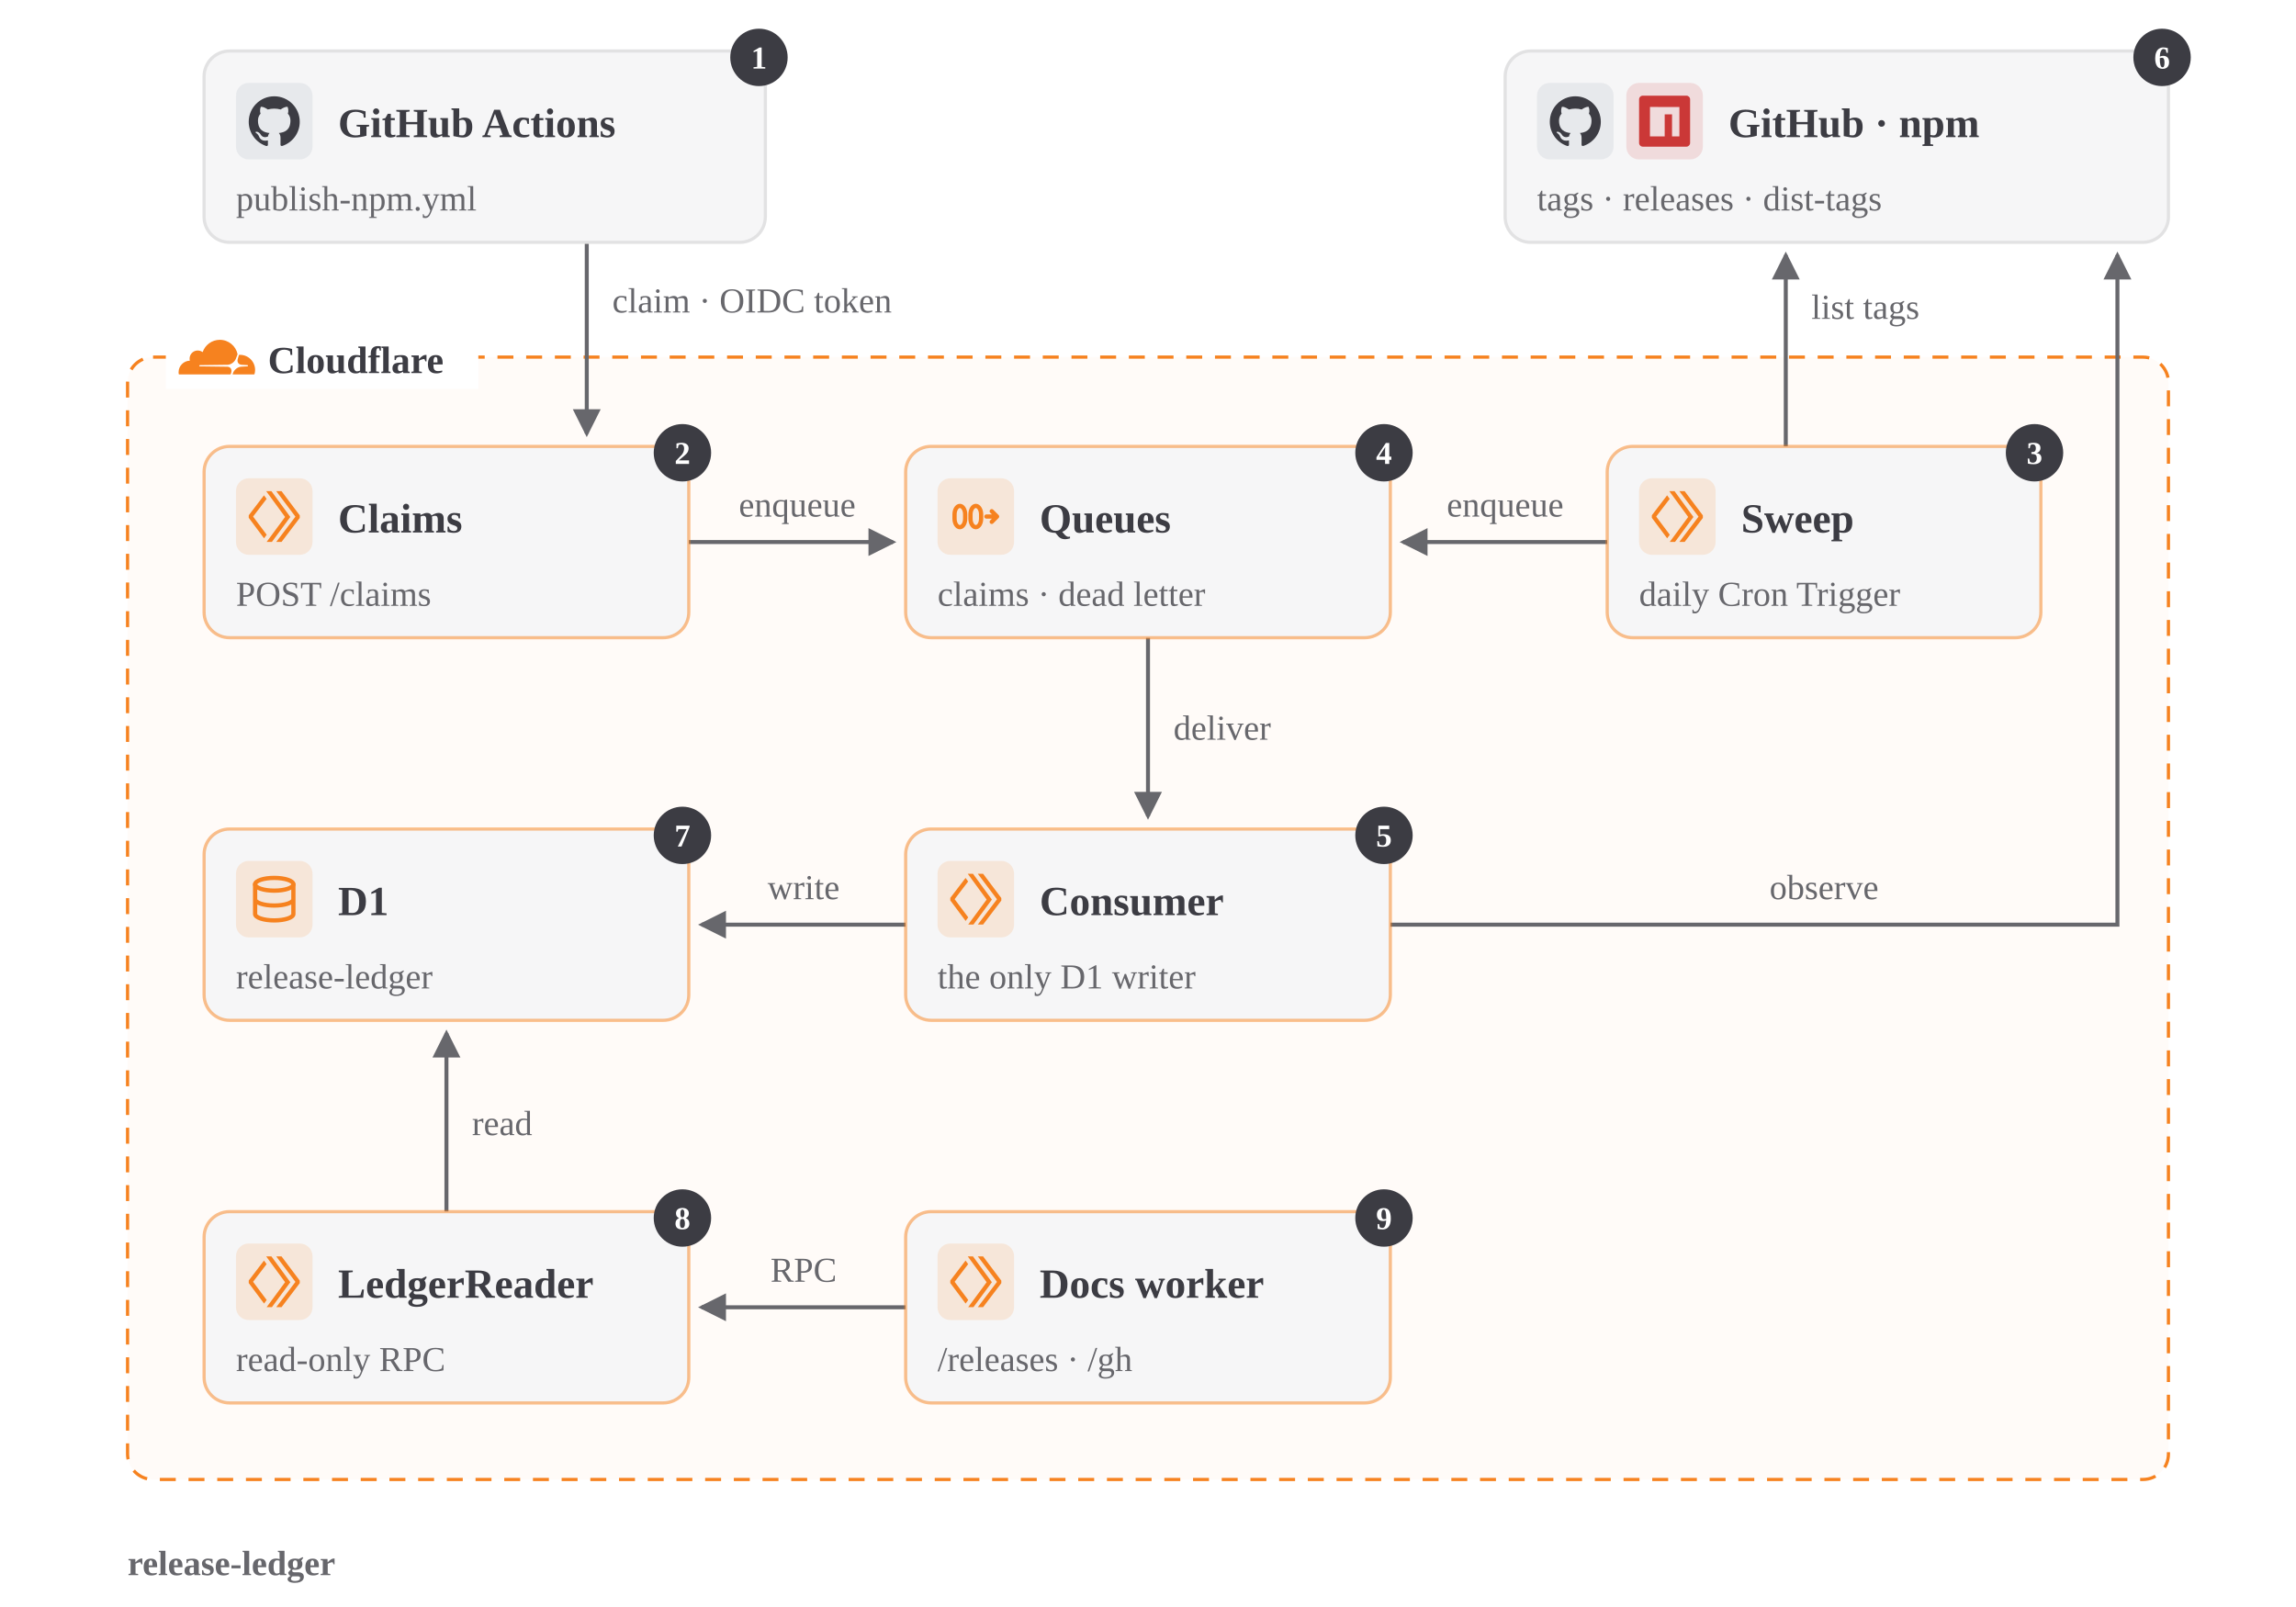
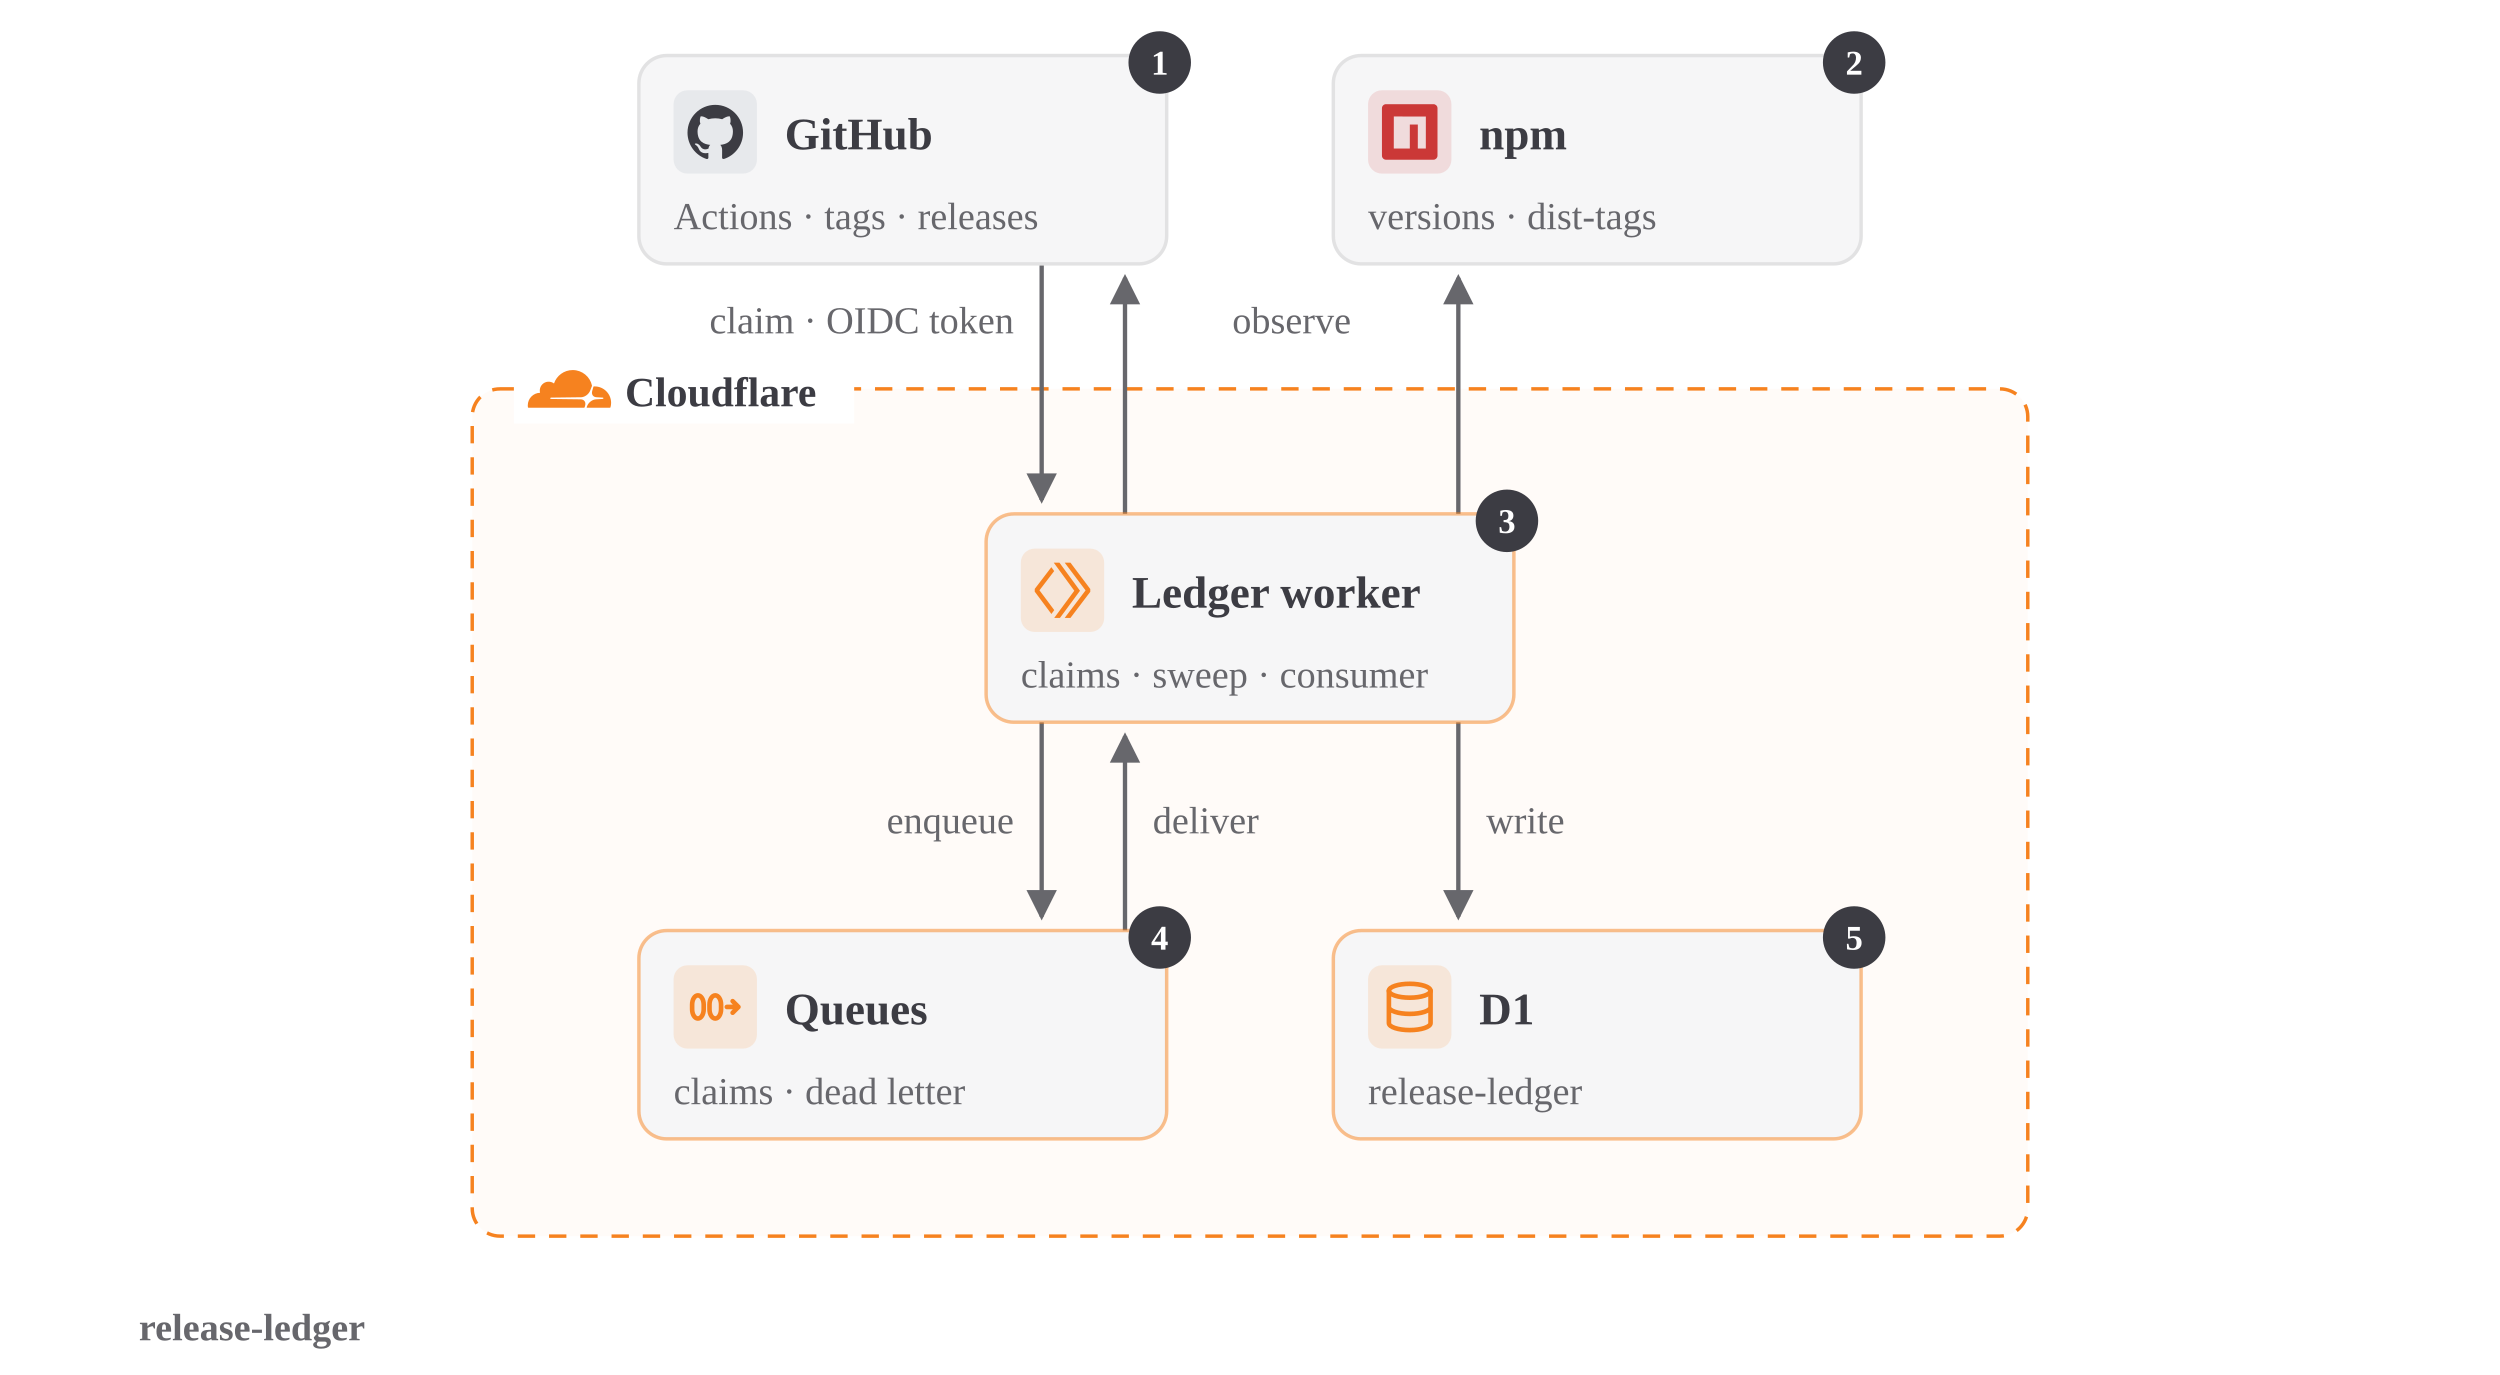
- <svg xmlns="http://www.w3.org/2000/svg" viewBox="0 0 720 504" width="100%" style="max-width: 720px" role="img" aria-label="The release ledger. 1, GitHub Actions, posts a claim with an OIDC token after each npm publish to 2, the ledger worker's /claims endpoint, which enqueues it on 4, Queues. 3, a daily sweep, lists the release tags on 6, GitHub, and enqueues a claim for each. 5, the queue consumer, takes claims one at a time, observes GitHub and npm, and is the only writer to 7, D1. 8, LedgerReader, reads D1 for 9, the docs worker, over RPC.">
+ <svg xmlns="http://www.w3.org/2000/svg" viewBox="0 0 720 396" width="100%" style="max-width: 720px" role="img" aria-label="The release ledger. 1, GitHub, sends a claim with an Actions OIDC token after each npm publish to 3, the ledger worker, which also sweeps the release tags daily. It enqueues each claim on 4, Queues, takes claims back one at a time, observes GitHub and 2, npm, and is the only writer to 5, D1.">
  <style>
    @media (prefers-color-scheme: dark) {
      svg:root {
        color-scheme: dark;
        --vp-c-bg: #1b1b1f;
        --vp-c-bg-soft: #202127;
        --vp-c-divider: #2e2e32;
        --vp-c-text-1: #dfdfd6;
        --vp-c-text-2: #98989f;
        --vp-c-default-soft: rgba(101, 117, 133, 0.16);
      }
    }
  </style>
  <defs>
    <marker id="arr-ledger" viewBox="0 0 8 8" refX="7" refY="4" markerWidth="7" markerHeight="7" orient="auto-start-reverse">
      <path d="M0 0L8 4L0 8z" fill="var(--vp-c-text-2, #67676c)" />
    </marker>
  </defs>
  <g font-family="var(--vp-font-family-base, ui-sans-serif, system-ui, sans-serif)">
-     <rect data-brand="cloudflare" x="40" y="112" width="640" height="352" rx="8" fill="#f6821f" fill-opacity="0.03" stroke="#f6821f" stroke-dasharray="5 4" />
-     <rect x="52" y="102" width="98" height="20" fill="var(--vp-c-bg, #ffffff)" />
-     <svg x="56" y="102" width="24" height="20" viewBox="0 2 24 20">
+     <rect data-brand="cloudflare" x="136" y="112" width="448" height="244" rx="8" fill="#f6821f" fill-opacity="0.03" stroke="#f6821f" stroke-dasharray="5 4" />
+     <rect x="148" y="102" width="98" height="20" fill="var(--vp-c-bg, #ffffff)" />
+     <svg x="152" y="102" width="24" height="20" viewBox="0 2 24 20">
      <path data-brand="cloudflare" fill="#f6821f" d="M16.509 16.845c.147-.507.091-.971-.155-1.315-.225-.316-.605-.499-1.062-.52l-8.659-.112a.156.156 0 0 1-.133-.071c-.028-.042-.035-.099-.021-.155.028-.084.112-.148.204-.156l8.736-.112c1.035-.049 2.16-.887 2.554-1.914l.499-1.301c.021-.056.029-.113.015-.168-.562-2.546-2.835-4.445-5.55-4.445-2.504 0-4.628 1.618-5.388 3.861-.493-.366-1.119-.562-1.794-.499-1.203.119-2.167 1.083-2.286 2.286-.028.31-.007.613.064.894C1.568 13.171 0 14.775 0 16.752c0 .175.014.351.035.527.014.083.084.147.169.147h15.981c.091 0 .176-.065.203-.155l.12-.427zm2.757-5.563c-.077 0-.161 0-.238.011-.057 0-.105.042-.127.098l-.338 1.174c-.147.507-.092.971.154 1.316.226.316.606.498 1.062.519l1.844.113c.056 0 .105.026.133.07.028.043.035.107.021.156-.028.084-.113.148-.204.155l-1.921.112c-1.041.049-2.158.887-2.553 1.914l-.141.358c-.028.071.021.142.099.142h6.598c.077 0 .147-.049.169-.126.112-.408.176-.837.176-1.28 0-2.603-2.125-4.727-4.734-4.727" />
    </svg>
-     <text x="84" y="117" font-size="12" font-weight="600" fill="var(--vp-c-text-1, #3c3c43)">Cloudflare</text>
-     <path d="M184 76V136" fill="none" stroke="var(--vp-c-text-2, #67676c)" stroke-width="1.25" marker-end="url(#arr-ledger)" />
-     <text x="192" y="98" font-size="11" fill="var(--vp-c-text-2, #67676c)">claim · OIDC token</text>
-     <path d="M216 170H280" fill="none" stroke="var(--vp-c-text-2, #67676c)" stroke-width="1.25" marker-end="url(#arr-ledger)" />
-     <text x="250" y="162" font-size="11" fill="var(--vp-c-text-2, #67676c)" text-anchor="middle">enqueue</text>
-     <path d="M504 170H440" fill="none" stroke="var(--vp-c-text-2, #67676c)" stroke-width="1.25" marker-end="url(#arr-ledger)" />
-     <text x="472" y="162" font-size="11" fill="var(--vp-c-text-2, #67676c)" text-anchor="middle">enqueue</text>
-     <path d="M560 140V80" fill="none" stroke="var(--vp-c-text-2, #67676c)" stroke-width="1.25" marker-end="url(#arr-ledger)" />
-     <text x="568" y="100" font-size="11" fill="var(--vp-c-text-2, #67676c)">list tags</text>
-     <path d="M360 200V256" fill="none" stroke="var(--vp-c-text-2, #67676c)" stroke-width="1.25" marker-end="url(#arr-ledger)" />
-     <text x="368" y="232" font-size="11" fill="var(--vp-c-text-2, #67676c)">deliver</text>
-     <path d="M436 290H664V80" fill="none" stroke="var(--vp-c-text-2, #67676c)" stroke-width="1.25" marker-end="url(#arr-ledger)" />
-     <text x="572" y="282" font-size="11" fill="var(--vp-c-text-2, #67676c)" text-anchor="middle">observe</text>
-     <path d="M284 290H220" fill="none" stroke="var(--vp-c-text-2, #67676c)" stroke-width="1.25" marker-end="url(#arr-ledger)" />
-     <text x="252" y="282" font-size="11" fill="var(--vp-c-text-2, #67676c)" text-anchor="middle">write</text>
-     <path d="M140 380V324" fill="none" stroke="var(--vp-c-text-2, #67676c)" stroke-width="1.25" marker-end="url(#arr-ledger)" />
-     <text x="148" y="356" font-size="11" fill="var(--vp-c-text-2, #67676c)">read</text>
-     <path d="M284 410H220" fill="none" stroke="var(--vp-c-text-2, #67676c)" stroke-width="1.25" marker-end="url(#arr-ledger)" />
-     <text x="252" y="402" font-size="11" fill="var(--vp-c-text-2, #67676c)" text-anchor="middle">RPC</text>
-     <rect x="64" y="16" width="176" height="60" rx="8" fill="var(--vp-c-bg-soft, #f6f6f7)" stroke="var(--vp-c-divider, #e2e2e3)" />
-     <rect x="74" y="26" width="24" height="24" rx="4" fill="var(--vp-c-default-soft, rgba(142,150,170,0.14))" />
-     <svg x="78" y="30" width="16" height="16" viewBox="0 0 24 24">
+     <text x="180" y="117" font-size="12" font-weight="600" fill="var(--vp-c-text-1, #3c3c43)">Cloudflare</text>
+     <path d="M300 76V144" fill="none" stroke="var(--vp-c-text-2, #67676c)" stroke-width="1.25" marker-end="url(#arr-ledger)" />
+     <text x="292" y="96" font-size="11" fill="var(--vp-c-text-2, #67676c)" text-anchor="end">claim · OIDC token</text>
+     <path d="M324 148V80" fill="none" stroke="var(--vp-c-text-2, #67676c)" stroke-width="1.25" marker-end="url(#arr-ledger)" />
+     <path d="M420 148V80" fill="none" stroke="var(--vp-c-text-2, #67676c)" stroke-width="1.25" marker-end="url(#arr-ledger)" />
+     <text x="372" y="96" font-size="11" fill="var(--vp-c-text-2, #67676c)" text-anchor="middle">observe</text>
+     <path d="M300 208V264" fill="none" stroke="var(--vp-c-text-2, #67676c)" stroke-width="1.25" marker-end="url(#arr-ledger)" />
+     <text x="292" y="240" font-size="11" fill="var(--vp-c-text-2, #67676c)" text-anchor="end">enqueue</text>
+     <path d="M324 268V212" fill="none" stroke="var(--vp-c-text-2, #67676c)" stroke-width="1.25" marker-end="url(#arr-ledger)" />
+     <text x="332" y="240" font-size="11" fill="var(--vp-c-text-2, #67676c)">deliver</text>
+     <path d="M420 208V264" fill="none" stroke="var(--vp-c-text-2, #67676c)" stroke-width="1.25" marker-end="url(#arr-ledger)" />
+     <text x="428" y="240" font-size="11" fill="var(--vp-c-text-2, #67676c)">write</text>
+     <rect x="184" y="16" width="152" height="60" rx="8" fill="var(--vp-c-bg-soft, #f6f6f7)" stroke="var(--vp-c-divider, #e2e2e3)" />
+     <rect x="194" y="26" width="24" height="24" rx="4" fill="var(--vp-c-default-soft, rgba(142,150,170,0.14))" />
+     <svg x="198" y="30" width="16" height="16" viewBox="0 0 24 24">
      <path fill="var(--vp-c-text-1, #3c3c43)" d="M12 .297c-6.63 0-12 5.373-12 12 0 5.303 3.438 9.8 8.205 11.385.6.113.82-.258.82-.577 0-.285-.01-1.04-.015-2.04-3.338.724-4.042-1.61-4.042-1.61C4.422 18.07 3.633 17.7 3.633 17.7c-1.087-.744.084-.729.084-.729 1.205.084 1.838 1.236 1.838 1.236 1.07 1.835 2.809 1.305 3.495.998.108-.776.417-1.305.76-1.605-2.665-.3-5.466-1.332-5.466-5.93 0-1.31.465-2.38 1.235-3.22-.135-.303-.54-1.523.105-3.176 0 0 1.005-.322 3.3 1.23.96-.267 1.98-.399 3-.405 1.02.006 2.04.138 3 .405 2.28-1.552 3.285-1.23 3.285-1.23.645 1.653.24 2.873.12 3.176.765.84 1.23 1.91 1.23 3.22 0 4.61-2.805 5.625-5.475 5.92.42.36.81 1.096.81 2.22 0 1.606-.015 2.896-.015 3.286 0 .315.21.69.825.57C20.565 22.092 24 17.592 24 12.297c0-6.627-5.373-12-12-12" />
    </svg>
-     <text x="106" y="43" font-size="13" font-weight="600" fill="var(--vp-c-text-1, #3c3c43)">GitHub Actions</text>
-     <text x="74" y="66" font-size="11" font-family="var(--vp-font-family-mono, ui-monospace, monospace)" fill="var(--vp-c-text-2, #67676c)">publish-npm.yml</text>
-     <circle cx="238" cy="18" r="9" fill="var(--vp-c-text-1, #3c3c43)" />
-     <text x="238" y="21.5" font-size="10" font-weight="600" fill="var(--vp-c-bg, #ffffff)" text-anchor="middle">1</text>
-     <rect data-brand="cloudflare" x="64" y="140" width="152" height="60" rx="8" fill="var(--vp-c-bg-soft, #f6f6f7)" stroke="#f6821f" stroke-opacity="0.5" />
-     <rect data-brand="cloudflare" x="74" y="150" width="24" height="24" rx="4" fill="#f6821f" fill-opacity="0.14" />
-     <svg x="78" y="154" width="16" height="16" viewBox="0 0 24 24">
+     <text x="226" y="43" font-size="13" font-weight="600" fill="var(--vp-c-text-1, #3c3c43)">GitHub</text>
+     <text x="194" y="66" font-size="11" fill="var(--vp-c-text-2, #67676c)">Actions · tags · releases</text>
+     <circle cx="334" cy="18" r="9" fill="var(--vp-c-text-1, #3c3c43)" />
+     <text x="334" y="21.5" font-size="10" font-weight="600" fill="var(--vp-c-bg, #ffffff)" text-anchor="middle">1</text>
+     <rect x="384" y="16" width="152" height="60" rx="8" fill="var(--vp-c-bg-soft, #f6f6f7)" stroke="var(--vp-c-divider, #e2e2e3)" />
+     <rect data-brand="npm" x="394" y="26" width="24" height="24" rx="4" fill="#cb3837" fill-opacity="0.14" />
+     <svg x="398" y="30" width="16" height="16" viewBox="0 0 24 24">
+       <path data-brand="npm" fill="#cb3837" d="M1.763 0C.786 0 0 .786 0 1.763v20.474C0 23.214.786 24 1.763 24h20.474c.977 0 1.763-.786 1.763-1.763V1.763C24 .786 23.214 0 22.237 0zM5.13 5.323l13.837.019-.009 13.836h-3.464l.01-10.382h-3.456L12.04 19.17H5.113z" />
+     </svg>
+     <text x="426" y="43" font-size="13" font-weight="600" fill="var(--vp-c-text-1, #3c3c43)">npm</text>
+     <text x="394" y="66" font-size="11" fill="var(--vp-c-text-2, #67676c)">versions · dist-tags</text>
+     <circle cx="534" cy="18" r="9" fill="var(--vp-c-text-1, #3c3c43)" />
+     <text x="534" y="21.5" font-size="10" font-weight="600" fill="var(--vp-c-bg, #ffffff)" text-anchor="middle">2</text>
+     <rect data-brand="cloudflare" x="284" y="148" width="152" height="60" rx="8" fill="var(--vp-c-bg-soft, #f6f6f7)" stroke="#f6821f" stroke-opacity="0.5" />
+     <rect data-brand="cloudflare" x="294" y="158" width="24" height="24" rx="4" fill="#f6821f" fill-opacity="0.14" />
+     <svg x="298" y="162" width="16" height="16" viewBox="0 0 24 24">
      <path data-brand="cloudflare" fill="#f6821f" d="m8.213.063 8.879 12.136-8.67 11.739h2.476l8.665-11.735-8.89-12.14Zm4.728 0 9.02 11.992-9.018 11.883h2.496L24 12.656v-1.199L15.434.063ZM7.178 2.02.01 11.398l-.01 1.2 7.203 9.644 1.238-1.676-6.396-8.556 6.361-8.313Z" />
    </svg>
-     <text x="106" y="167" font-size="13" font-weight="600" fill="var(--vp-c-text-1, #3c3c43)">Claims</text>
-     <text x="74" y="190" font-size="11" font-family="var(--vp-font-family-mono, ui-monospace, monospace)" fill="var(--vp-c-text-2, #67676c)">POST /claims</text>
-     <circle cx="214" cy="142" r="9" fill="var(--vp-c-text-1, #3c3c43)" />
-     <text x="214" y="145.5" font-size="10" font-weight="600" fill="var(--vp-c-bg, #ffffff)" text-anchor="middle">2</text>
-     <rect data-brand="cloudflare" x="504" y="140" width="136" height="60" rx="8" fill="var(--vp-c-bg-soft, #f6f6f7)" stroke="#f6821f" stroke-opacity="0.5" />
-     <rect data-brand="cloudflare" x="514" y="150" width="24" height="24" rx="4" fill="#f6821f" fill-opacity="0.14" />
-     <svg x="518" y="154" width="16" height="16" viewBox="0 0 24 24">
-       <path data-brand="cloudflare" fill="#f6821f" d="m8.213.063 8.879 12.136-8.67 11.739h2.476l8.665-11.735-8.89-12.14Zm4.728 0 9.02 11.992-9.018 11.883h2.496L24 12.656v-1.199L15.434.063ZM7.178 2.02.01 11.398l-.01 1.2 7.203 9.644 1.238-1.676-6.396-8.556 6.361-8.313Z" />
-     </svg>
-     <text x="546" y="167" font-size="13" font-weight="600" fill="var(--vp-c-text-1, #3c3c43)">Sweep</text>
-     <text x="514" y="190" font-size="11" fill="var(--vp-c-text-2, #67676c)">daily Cron Trigger</text>
-     <circle cx="638" cy="142" r="9" fill="var(--vp-c-text-1, #3c3c43)" />
-     <text x="638" y="145.5" font-size="10" font-weight="600" fill="var(--vp-c-bg, #ffffff)" text-anchor="middle">3</text>
-     <rect data-brand="cloudflare" x="284" y="140" width="152" height="60" rx="8" fill="var(--vp-c-bg-soft, #f6f6f7)" stroke="#f6821f" stroke-opacity="0.5" />
-     <rect data-brand="cloudflare" x="294" y="150" width="24" height="24" rx="4" fill="#f6821f" fill-opacity="0.14" />
-     <svg data-brand="cloudflare" x="298" y="154" width="16" height="16" viewBox="0 0 24 24" fill="none" stroke="#f6821f" stroke-width="2" stroke-linecap="round" stroke-linejoin="round">
+     <text x="326" y="175" font-size="13" font-weight="600" fill="var(--vp-c-text-1, #3c3c43)">Ledger worker</text>
+     <text x="294" y="198" font-size="11" fill="var(--vp-c-text-2, #67676c)">claims · sweep · consumer</text>
+     <circle cx="434" cy="150" r="9" fill="var(--vp-c-text-1, #3c3c43)" />
+     <text x="434" y="153.5" font-size="10" font-weight="600" fill="var(--vp-c-bg, #ffffff)" text-anchor="middle">3</text>
+     <rect data-brand="cloudflare" x="184" y="268" width="152" height="60" rx="8" fill="var(--vp-c-bg-soft, #f6f6f7)" stroke="#f6821f" stroke-opacity="0.5" />
+     <rect data-brand="cloudflare" x="194" y="278" width="24" height="24" rx="4" fill="#f6821f" fill-opacity="0.14" />
+     <svg data-brand="cloudflare" x="198" y="282" width="16" height="16" viewBox="0 0 24 24" fill="none" stroke="#f6821f" stroke-width="2" stroke-linecap="round" stroke-linejoin="round">
      <rect x="2" y="7" width="5" height="10" rx="4" />
      <rect x="9.5" y="7" width="5" height="10" rx="4" />
      <path d="M17 12h5m-2.5-2.5L22 12l-2.5 2.5" />
    </svg>
-     <text x="326" y="167" font-size="13" font-weight="600" fill="var(--vp-c-text-1, #3c3c43)">Queues</text>
-     <text x="294" y="190" font-size="11" fill="var(--vp-c-text-2, #67676c)">claims · dead letter</text>
-     <circle cx="434" cy="142" r="9" fill="var(--vp-c-text-1, #3c3c43)" />
-     <text x="434" y="145.5" font-size="10" font-weight="600" fill="var(--vp-c-bg, #ffffff)" text-anchor="middle">4</text>
-     <rect data-brand="cloudflare" x="284" y="260" width="152" height="60" rx="8" fill="var(--vp-c-bg-soft, #f6f6f7)" stroke="#f6821f" stroke-opacity="0.5" />
-     <rect data-brand="cloudflare" x="294" y="270" width="24" height="24" rx="4" fill="#f6821f" fill-opacity="0.14" />
-     <svg x="298" y="274" width="16" height="16" viewBox="0 0 24 24">
-       <path data-brand="cloudflare" fill="#f6821f" d="m8.213.063 8.879 12.136-8.67 11.739h2.476l8.665-11.735-8.89-12.14Zm4.728 0 9.02 11.992-9.018 11.883h2.496L24 12.656v-1.199L15.434.063ZM7.178 2.02.01 11.398l-.01 1.2 7.203 9.644 1.238-1.676-6.396-8.556 6.361-8.313Z" />
-     </svg>
-     <text x="326" y="287" font-size="13" font-weight="600" fill="var(--vp-c-text-1, #3c3c43)">Consumer</text>
-     <text x="294" y="310" font-size="11" fill="var(--vp-c-text-2, #67676c)">the only D1 writer</text>
-     <circle cx="434" cy="262" r="9" fill="var(--vp-c-text-1, #3c3c43)" />
-     <text x="434" y="265.5" font-size="10" font-weight="600" fill="var(--vp-c-bg, #ffffff)" text-anchor="middle">5</text>
-     <rect x="472" y="16" width="208" height="60" rx="8" fill="var(--vp-c-bg-soft, #f6f6f7)" stroke="var(--vp-c-divider, #e2e2e3)" />
-     <rect x="482" y="26" width="24" height="24" rx="4" fill="var(--vp-c-default-soft, rgba(142,150,170,0.14))" />
-     <svg x="486" y="30" width="16" height="16" viewBox="0 0 24 24">
-       <path fill="var(--vp-c-text-1, #3c3c43)" d="M12 .297c-6.63 0-12 5.373-12 12 0 5.303 3.438 9.8 8.205 11.385.6.113.82-.258.82-.577 0-.285-.01-1.04-.015-2.04-3.338.724-4.042-1.61-4.042-1.61C4.422 18.07 3.633 17.7 3.633 17.7c-1.087-.744.084-.729.084-.729 1.205.084 1.838 1.236 1.838 1.236 1.07 1.835 2.809 1.305 3.495.998.108-.776.417-1.305.76-1.605-2.665-.3-5.466-1.332-5.466-5.93 0-1.31.465-2.38 1.235-3.22-.135-.303-.54-1.523.105-3.176 0 0 1.005-.322 3.3 1.23.96-.267 1.98-.399 3-.405 1.02.006 2.04.138 3 .405 2.28-1.552 3.285-1.23 3.285-1.23.645 1.653.24 2.873.12 3.176.765.84 1.23 1.91 1.23 3.22 0 4.61-2.805 5.625-5.475 5.92.42.36.81 1.096.81 2.22 0 1.606-.015 2.896-.015 3.286 0 .315.21.69.825.57C20.565 22.092 24 17.592 24 12.297c0-6.627-5.373-12-12-12" />
-     </svg>
-     <rect data-brand="npm" x="510" y="26" width="24" height="24" rx="4" fill="#cb3837" fill-opacity="0.14" />
-     <svg x="514" y="30" width="16" height="16" viewBox="0 0 24 24">
-       <path data-brand="npm" fill="#cb3837" d="M1.763 0C.786 0 0 .786 0 1.763v20.474C0 23.214.786 24 1.763 24h20.474c.977 0 1.763-.786 1.763-1.763V1.763C24 .786 23.214 0 22.237 0zM5.13 5.323l13.837.019-.009 13.836h-3.464l.01-10.382h-3.456L12.04 19.17H5.113z" />
-     </svg>
-     <text x="542" y="43" font-size="13" font-weight="600" fill="var(--vp-c-text-1, #3c3c43)">GitHub · npm</text>
-     <text x="482" y="66" font-size="11" fill="var(--vp-c-text-2, #67676c)">tags · releases · dist-tags</text>
-     <circle cx="678" cy="18" r="9" fill="var(--vp-c-text-1, #3c3c43)" />
-     <text x="678" y="21.5" font-size="10" font-weight="600" fill="var(--vp-c-bg, #ffffff)" text-anchor="middle">6</text>
-     <rect data-brand="cloudflare" x="64" y="260" width="152" height="60" rx="8" fill="var(--vp-c-bg-soft, #f6f6f7)" stroke="#f6821f" stroke-opacity="0.5" />
-     <rect data-brand="cloudflare" x="74" y="270" width="24" height="24" rx="4" fill="#f6821f" fill-opacity="0.14" />
-     <svg data-brand="cloudflare" x="78" y="274" width="16" height="16" viewBox="0 0 24 24" fill="none" stroke="#f6821f" stroke-width="2" stroke-linecap="round" stroke-linejoin="round">
+     <text x="226" y="295" font-size="13" font-weight="600" fill="var(--vp-c-text-1, #3c3c43)">Queues</text>
+     <text x="194" y="318" font-size="11" fill="var(--vp-c-text-2, #67676c)">claims · dead letter</text>
+     <circle cx="334" cy="270" r="9" fill="var(--vp-c-text-1, #3c3c43)" />
+     <text x="334" y="273.5" font-size="10" font-weight="600" fill="var(--vp-c-bg, #ffffff)" text-anchor="middle">4</text>
+     <rect data-brand="cloudflare" x="384" y="268" width="152" height="60" rx="8" fill="var(--vp-c-bg-soft, #f6f6f7)" stroke="#f6821f" stroke-opacity="0.5" />
+     <rect data-brand="cloudflare" x="394" y="278" width="24" height="24" rx="4" fill="#f6821f" fill-opacity="0.14" />
+     <svg data-brand="cloudflare" x="398" y="282" width="16" height="16" viewBox="0 0 24 24" fill="none" stroke="#f6821f" stroke-width="2" stroke-linecap="round" stroke-linejoin="round">
      <ellipse cx="12" cy="5" rx="9" ry="3" />
      <path d="M3 5v14a9 3 0 0 0 18 0V5M3 12a9 3 0 0 0 18 0" />
    </svg>
-     <text x="106" y="287" font-size="13" font-weight="600" fill="var(--vp-c-text-1, #3c3c43)">D1</text>
-     <text x="74" y="310" font-size="11" fill="var(--vp-c-text-2, #67676c)">release-ledger</text>
-     <circle cx="214" cy="262" r="9" fill="var(--vp-c-text-1, #3c3c43)" />
-     <text x="214" y="265.5" font-size="10" font-weight="600" fill="var(--vp-c-bg, #ffffff)" text-anchor="middle">7</text>
-     <rect data-brand="cloudflare" x="64" y="380" width="152" height="60" rx="8" fill="var(--vp-c-bg-soft, #f6f6f7)" stroke="#f6821f" stroke-opacity="0.5" />
-     <rect data-brand="cloudflare" x="74" y="390" width="24" height="24" rx="4" fill="#f6821f" fill-opacity="0.14" />
-     <svg x="78" y="394" width="16" height="16" viewBox="0 0 24 24">
-       <path data-brand="cloudflare" fill="#f6821f" d="m8.213.063 8.879 12.136-8.67 11.739h2.476l8.665-11.735-8.89-12.14Zm4.728 0 9.02 11.992-9.018 11.883h2.496L24 12.656v-1.199L15.434.063ZM7.178 2.02.01 11.398l-.01 1.2 7.203 9.644 1.238-1.676-6.396-8.556 6.361-8.313Z" />
-     </svg>
-     <text x="106" y="407" font-size="13" font-weight="600" fill="var(--vp-c-text-1, #3c3c43)">LedgerReader</text>
-     <text x="74" y="430" font-size="11" fill="var(--vp-c-text-2, #67676c)">read-only RPC</text>
-     <circle cx="214" cy="382" r="9" fill="var(--vp-c-text-1, #3c3c43)" />
-     <text x="214" y="385.5" font-size="10" font-weight="600" fill="var(--vp-c-bg, #ffffff)" text-anchor="middle">8</text>
-     <rect data-brand="cloudflare" x="284" y="380" width="152" height="60" rx="8" fill="var(--vp-c-bg-soft, #f6f6f7)" stroke="#f6821f" stroke-opacity="0.5" />
-     <rect data-brand="cloudflare" x="294" y="390" width="24" height="24" rx="4" fill="#f6821f" fill-opacity="0.14" />
-     <svg x="298" y="394" width="16" height="16" viewBox="0 0 24 24">
-       <path data-brand="cloudflare" fill="#f6821f" d="m8.213.063 8.879 12.136-8.67 11.739h2.476l8.665-11.735-8.89-12.14Zm4.728 0 9.02 11.992-9.018 11.883h2.496L24 12.656v-1.199L15.434.063ZM7.178 2.02.01 11.398l-.01 1.2 7.203 9.644 1.238-1.676-6.396-8.556 6.361-8.313Z" />
-     </svg>
-     <text x="326" y="407" font-size="13" font-weight="600" fill="var(--vp-c-text-1, #3c3c43)">Docs worker</text>
-     <text x="294" y="430" font-size="11" fill="var(--vp-c-text-2, #67676c)">/releases · /gh</text>
-     <circle cx="434" cy="382" r="9" fill="var(--vp-c-text-1, #3c3c43)" />
-     <text x="434" y="385.5" font-size="10" font-weight="600" fill="var(--vp-c-bg, #ffffff)" text-anchor="middle">9</text>
-     <text x="40" y="494" font-size="11" font-weight="600" fill="var(--vp-c-text-2, #67676c)">release-ledger</text>
+     <text x="426" y="295" font-size="13" font-weight="600" fill="var(--vp-c-text-1, #3c3c43)">D1</text>
+     <text x="394" y="318" font-size="11" fill="var(--vp-c-text-2, #67676c)">release-ledger</text>
+     <circle cx="534" cy="270" r="9" fill="var(--vp-c-text-1, #3c3c43)" />
+     <text x="534" y="273.5" font-size="10" font-weight="600" fill="var(--vp-c-bg, #ffffff)" text-anchor="middle">5</text>
+     <text x="40" y="386" font-size="11" font-weight="600" fill="var(--vp-c-text-2, #67676c)">release-ledger</text>
  </g>
</svg>
